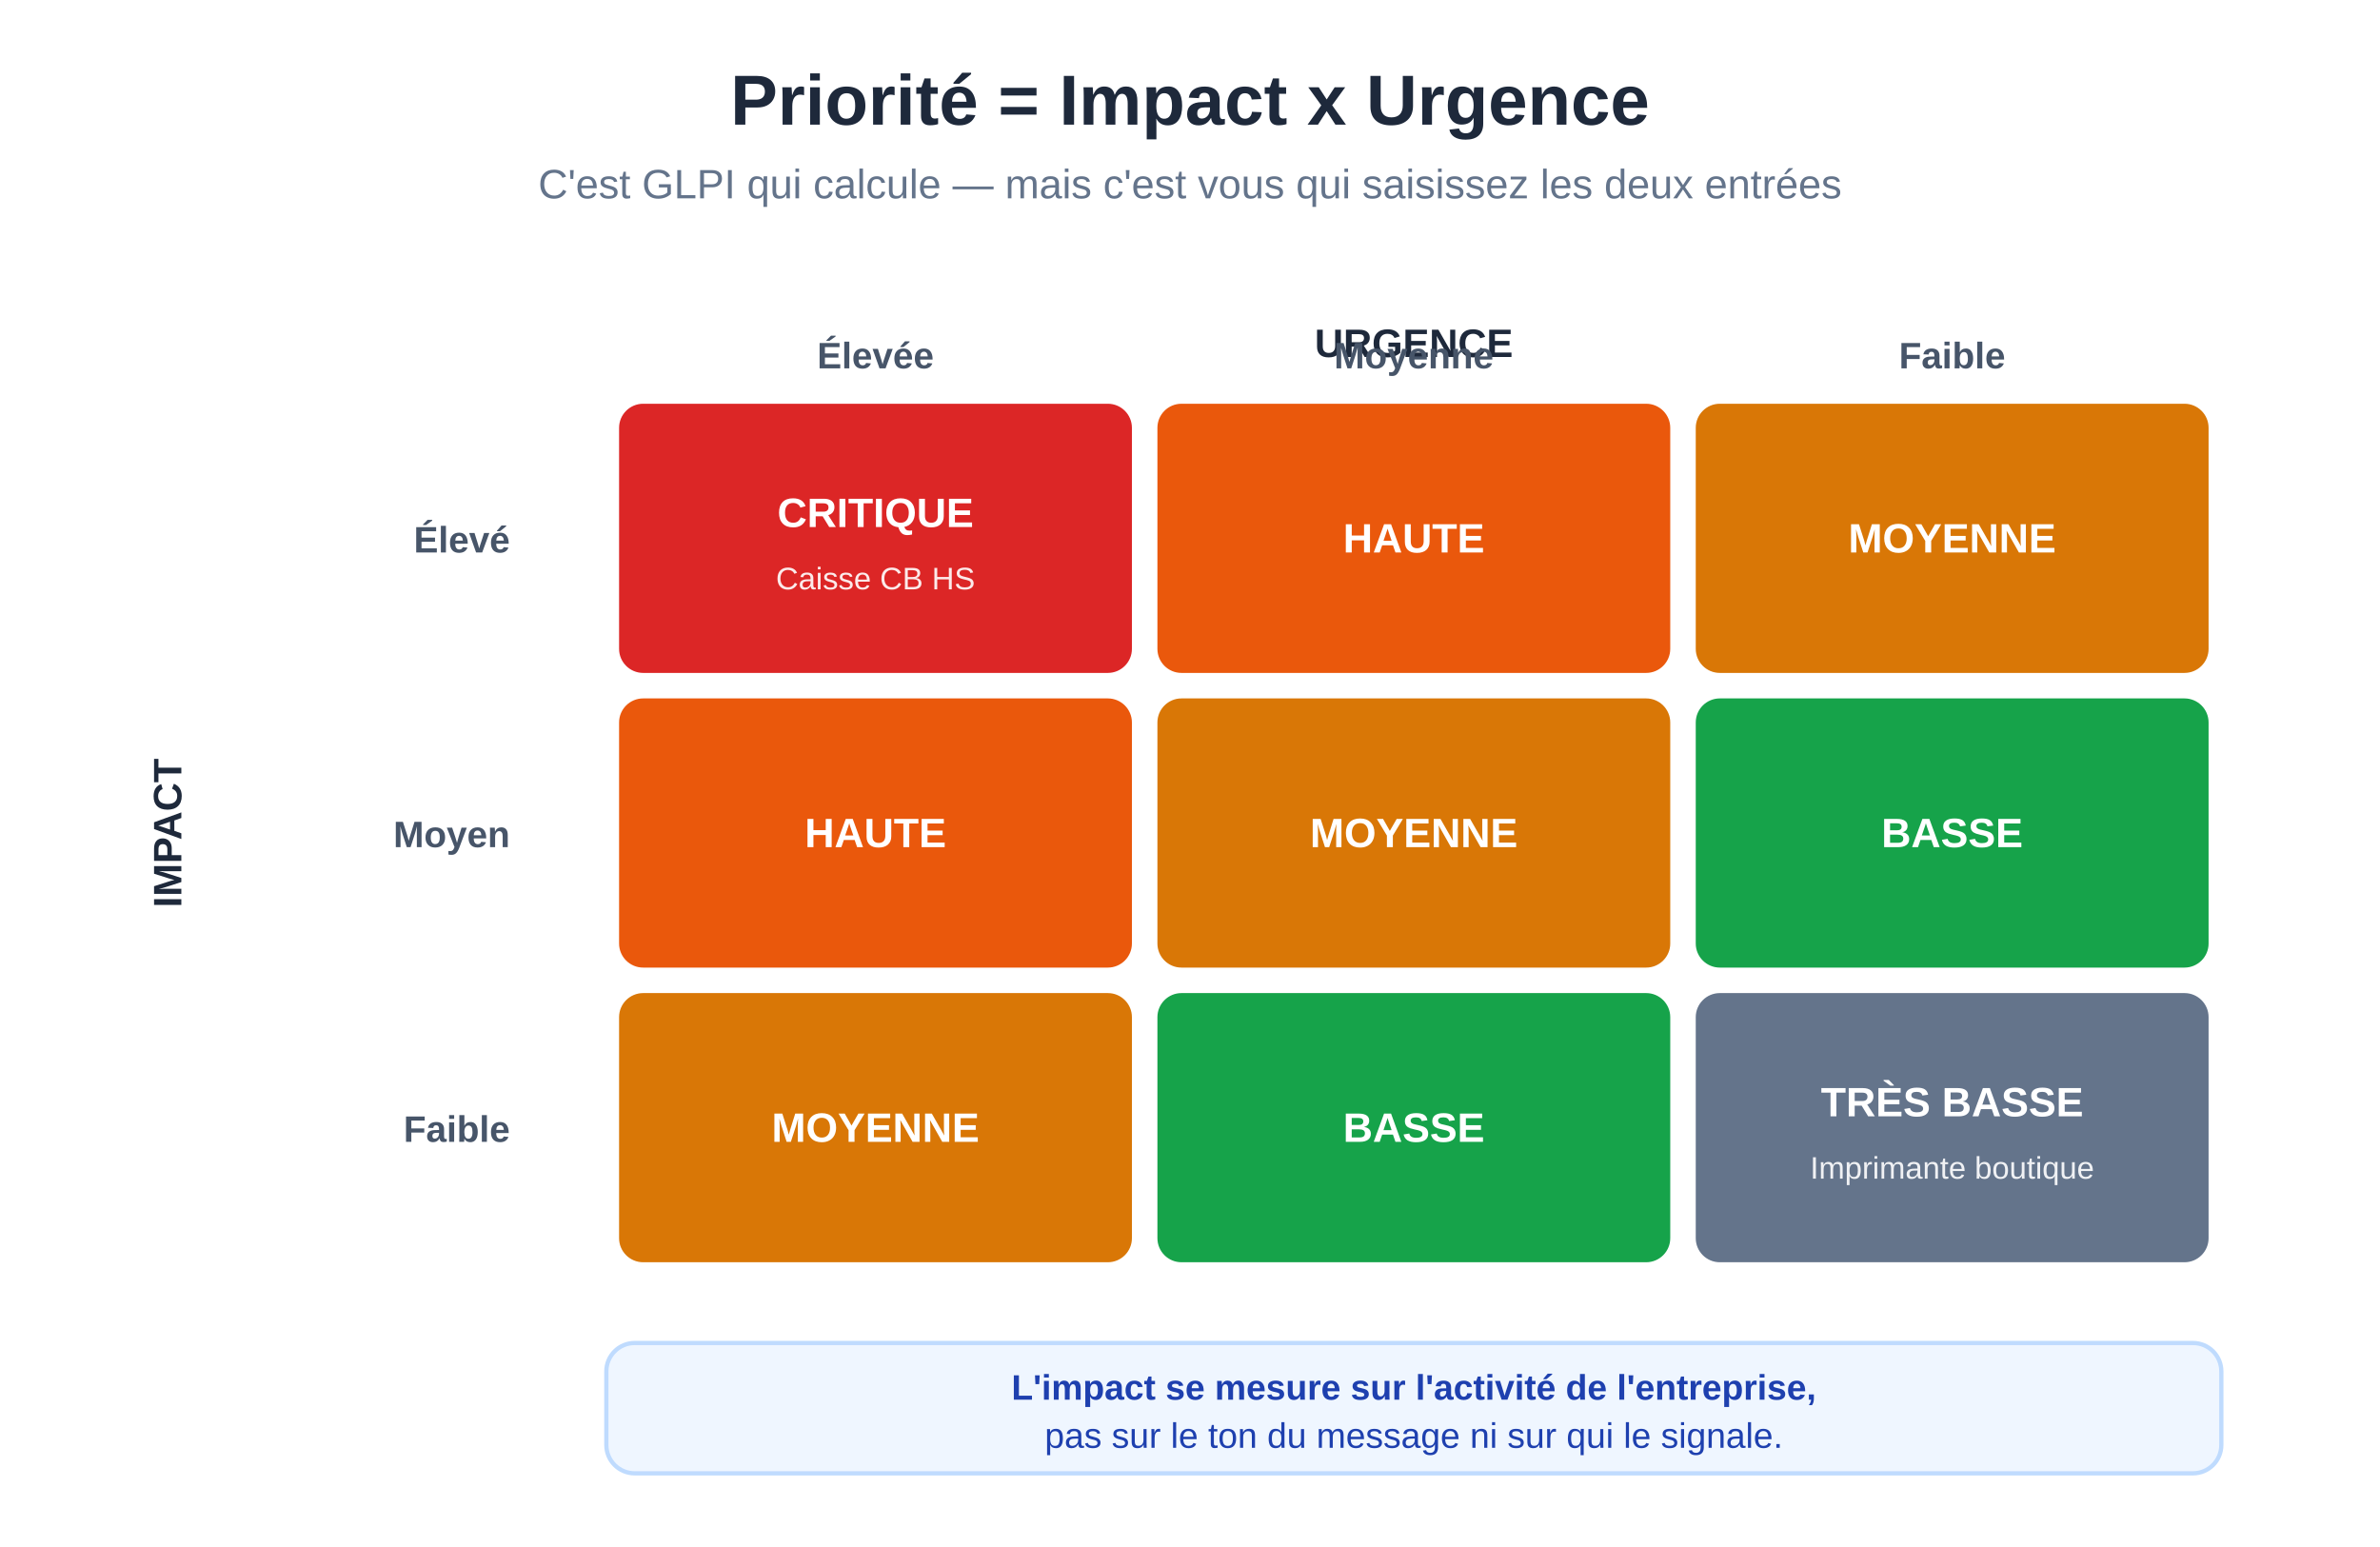
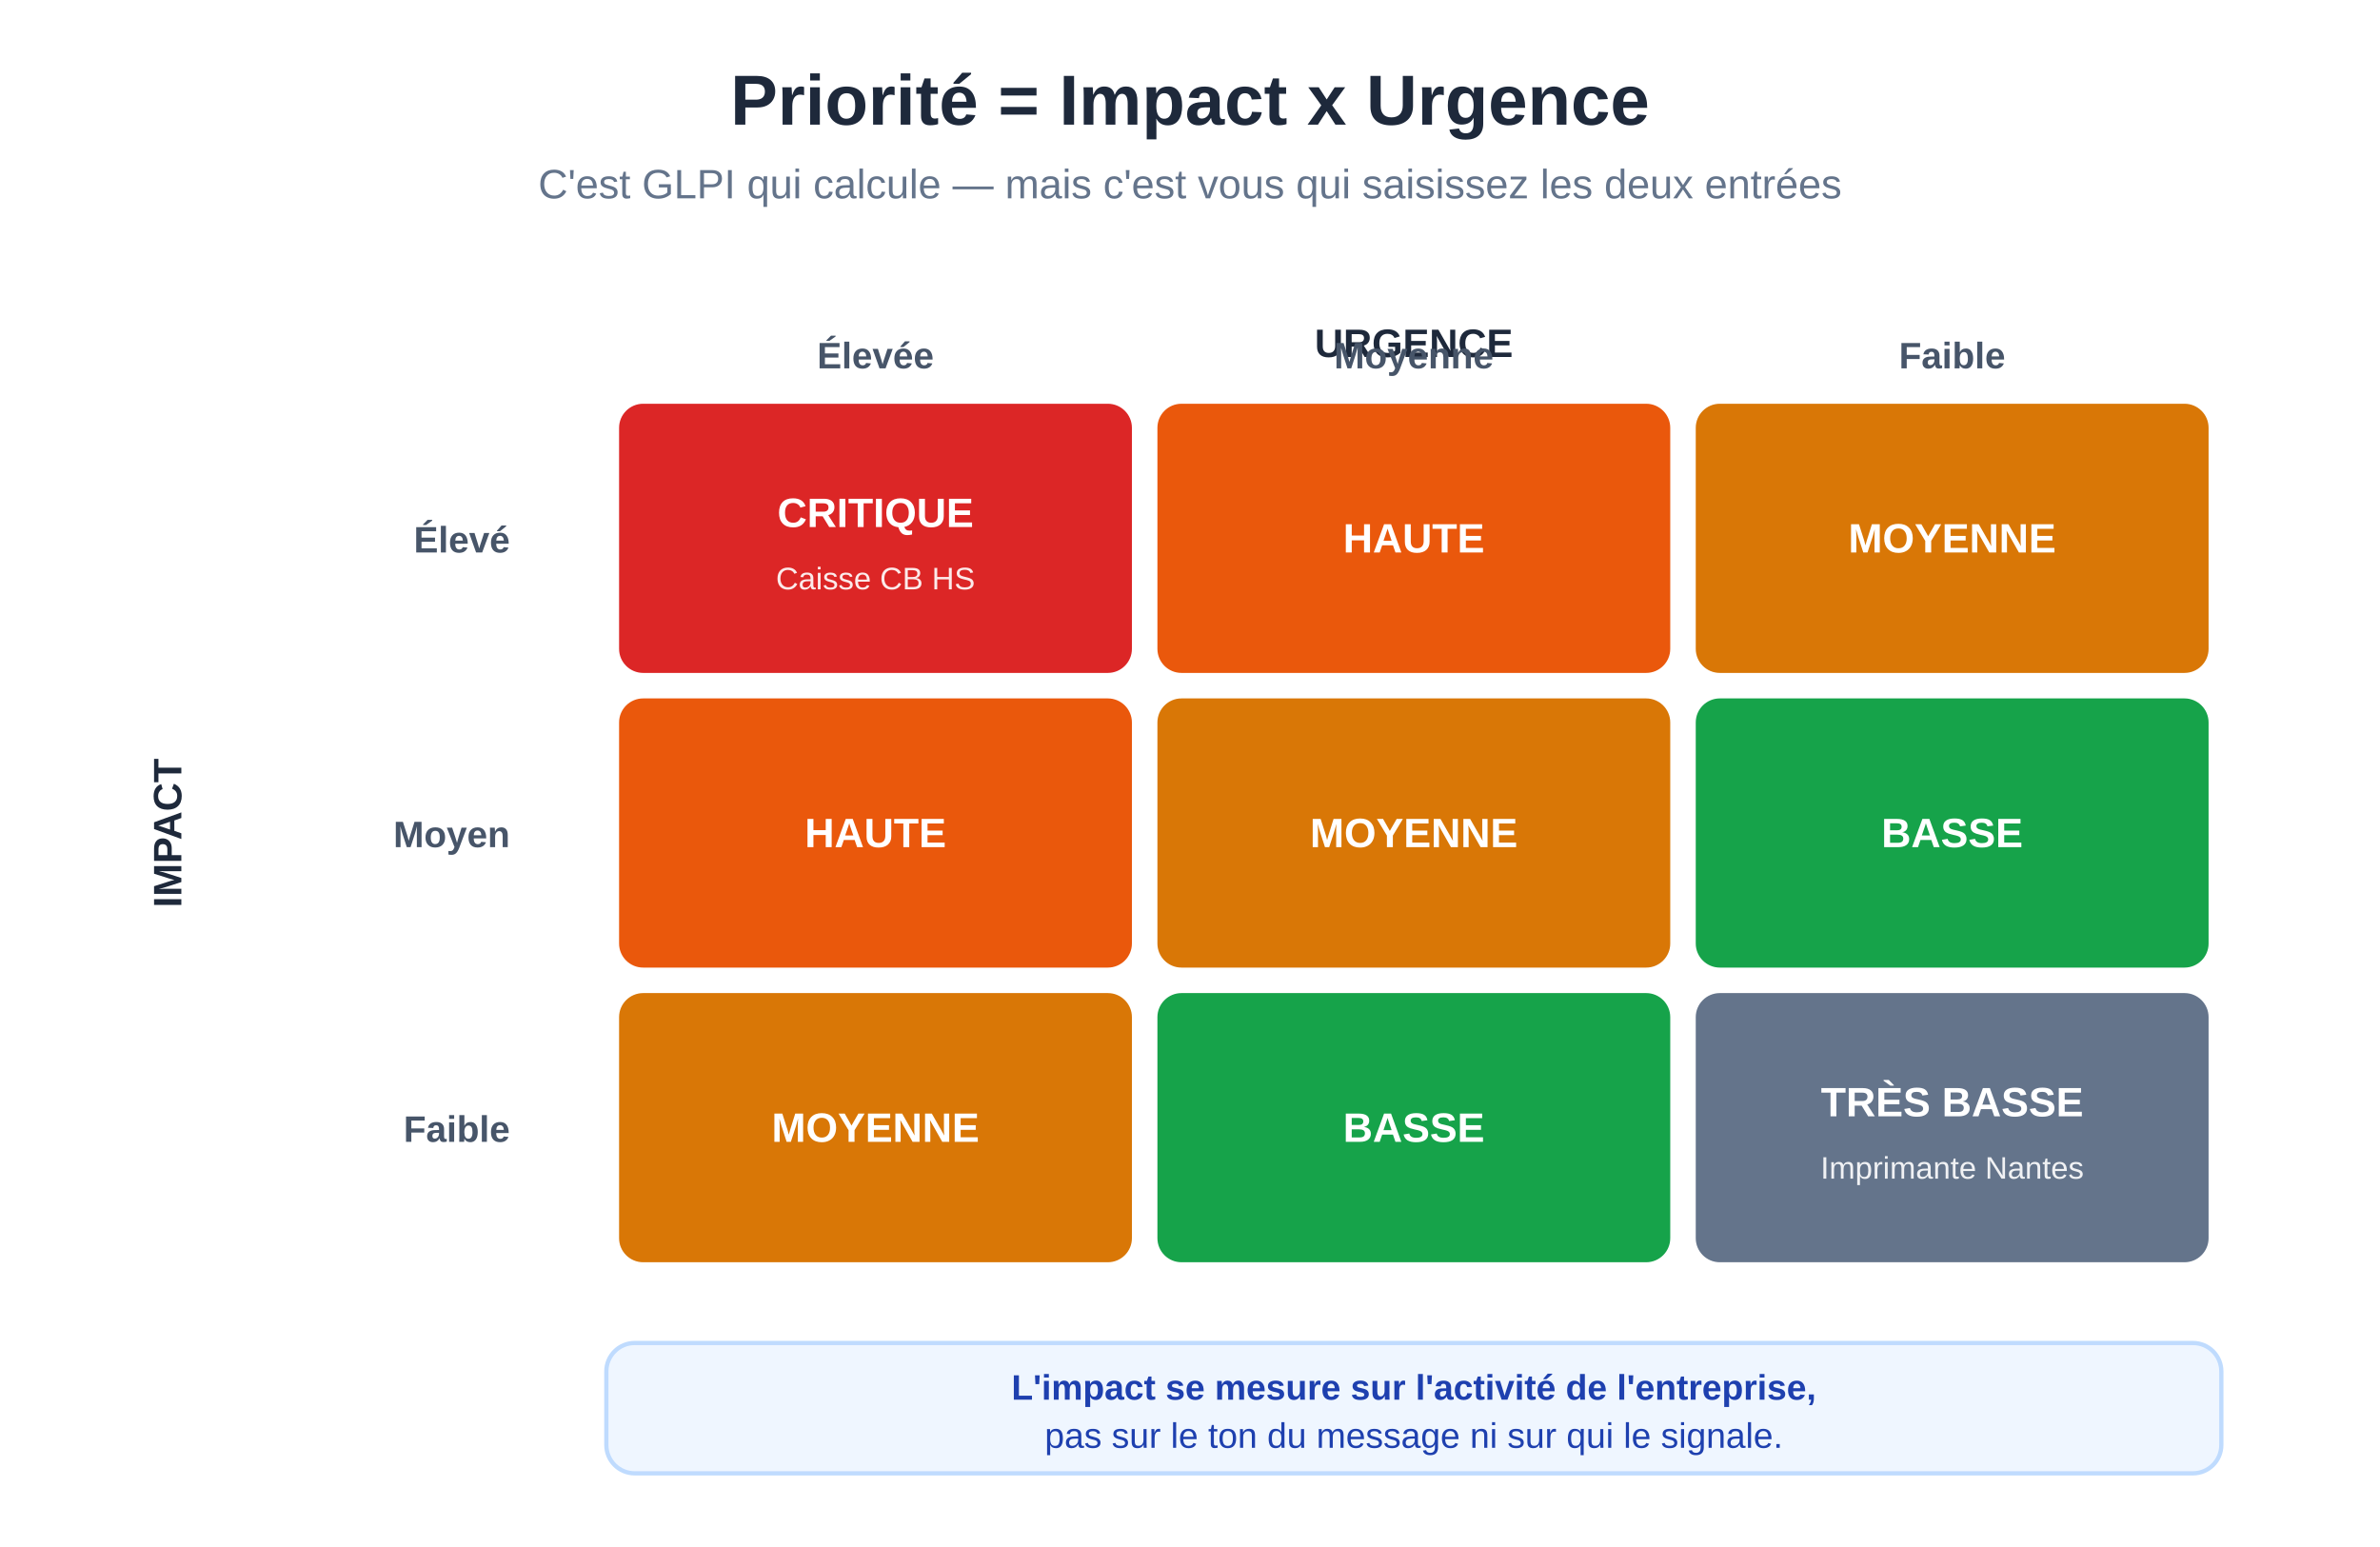
<svg xmlns="http://www.w3.org/2000/svg" viewBox="0 0 840 546" width="840" height="546" font-family="'Segoe UI', Arial, sans-serif">
  <defs>
    <filter id="sh" x="-20%" y="-20%" width="140%" height="140%">
      <feDropShadow dx="0" dy="2" stdDeviation="4" flood-color="#0f172a" flood-opacity="0.12" />
    </filter>
    <marker id="ab" markerWidth="10" markerHeight="10" refX="8" refY="4" orient="auto">
      <path d="M0,0 L8,4 L0,8 Z" fill="#2563eb" />
    </marker>
    <marker id="ag" markerWidth="10" markerHeight="10" refX="8" refY="4" orient="auto">
      <path d="M0,0 L8,4 L0,8 Z" fill="#16a34a" />
    </marker>
    <marker id="ar" markerWidth="10" markerHeight="10" refX="8" refY="4" orient="auto">
      <path d="M0,0 L8,4 L0,8 Z" fill="#dc2626" />
    </marker>
    <marker id="aa" markerWidth="10" markerHeight="10" refX="8" refY="4" orient="auto">
      <path d="M0,0 L8,4 L0,8 Z" fill="#d97706" />
    </marker>
  </defs>
  <rect width="840" height="546" fill="#ffffff" />
  <text x="420" y="44" text-anchor="middle" font-size="25" font-weight="700" fill="#1e293b">Priorité = Impact x Urgence</text>
  <text x="420" y="70" text-anchor="middle" font-size="14.5" fill="#64748b">C'est GLPI qui calcule — mais c'est vous qui saisissez les deux entrées</text>
  <text x="499" y="126" text-anchor="middle" font-size="14" font-weight="700" fill="#1e293b">URGENCE</text>
  <text x="309" y="130" text-anchor="middle" font-size="13" font-weight="600" fill="#475569">Élevée</text>
  <text x="499" y="130" text-anchor="middle" font-size="13" font-weight="600" fill="#475569">Moyenne</text>
  <text x="689" y="130" text-anchor="middle" font-size="13" font-weight="600" fill="#475569">Faible</text>
  <text x="64" y="294" text-anchor="middle" font-size="14" font-weight="700" fill="#1e293b" transform="rotate(-90 64 294)">IMPACT</text>
  <text x="180" y="195" text-anchor="end" font-size="13" font-weight="600" fill="#475569">Élevé</text>
  <rect x="217" y="141" width="184" height="98" rx="10" fill="#dc2626" stroke="#ffffff" stroke-width="3" />
  <text x="309" y="186" text-anchor="middle" font-size="14.5" font-weight="700" fill="#ffffff">CRITIQUE</text>
  <text x="309" y="208" text-anchor="middle" font-size="11" fill="#ffffff" opacity="0.9">Caisse CB HS</text>
  <rect x="407" y="141" width="184" height="98" rx="10" fill="#ea580c" stroke="#ffffff" stroke-width="3" />
  <text x="499" y="195" text-anchor="middle" font-size="14.5" font-weight="700" fill="#ffffff">HAUTE</text>
  <rect x="597" y="141" width="184" height="98" rx="10" fill="#d97706" stroke="#ffffff" stroke-width="3" />
  <text x="689" y="195" text-anchor="middle" font-size="14.5" font-weight="700" fill="#ffffff">MOYENNE</text>
  <text x="180" y="299" text-anchor="end" font-size="13" font-weight="600" fill="#475569">Moyen</text>
  <rect x="217" y="245" width="184" height="98" rx="10" fill="#ea580c" stroke="#ffffff" stroke-width="3" />
  <text x="309" y="299" text-anchor="middle" font-size="14.5" font-weight="700" fill="#ffffff">HAUTE</text>
  <rect x="407" y="245" width="184" height="98" rx="10" fill="#d97706" stroke="#ffffff" stroke-width="3" />
  <text x="499" y="299" text-anchor="middle" font-size="14.5" font-weight="700" fill="#ffffff">MOYENNE</text>
  <rect x="597" y="245" width="184" height="98" rx="10" fill="#16a34a" stroke="#ffffff" stroke-width="3" />
  <text x="689" y="299" text-anchor="middle" font-size="14.5" font-weight="700" fill="#ffffff">BASSE</text>
  <text x="180" y="403" text-anchor="end" font-size="13" font-weight="600" fill="#475569">Faible</text>
  <rect x="217" y="349" width="184" height="98" rx="10" fill="#d97706" stroke="#ffffff" stroke-width="3" />
  <text x="309" y="403" text-anchor="middle" font-size="14.5" font-weight="700" fill="#ffffff">MOYENNE</text>
  <rect x="407" y="349" width="184" height="98" rx="10" fill="#16a34a" stroke="#ffffff" stroke-width="3" />
  <text x="499" y="403" text-anchor="middle" font-size="14.5" font-weight="700" fill="#ffffff">BASSE</text>
  <rect x="597" y="349" width="184" height="98" rx="10" fill="#64748b" stroke="#ffffff" stroke-width="3" />
  <text x="689" y="394" text-anchor="middle" font-size="14.5" font-weight="700" fill="#ffffff">TRÈS BASSE</text>
-   <text x="689" y="416" text-anchor="middle" font-size="11" fill="#ffffff" opacity="0.9">Imprimante boutique</text>
+   <text x="689" y="416" text-anchor="middle" font-size="11" fill="#ffffff" opacity="0.9">Imprimante Nantes</text>
  <rect x="214" y="474" width="570" height="46" rx="10" fill="#eff6ff" stroke="#bfdbfe" stroke-width="1.5" />
  <text x="499" y="494" text-anchor="middle" font-size="12.5" font-weight="600" fill="#1e40af">L'impact se mesure sur l'activité de l'entreprise,</text>
  <text x="499" y="511" text-anchor="middle" font-size="12.5" fill="#1e40af">pas sur le ton du message ni sur qui le signale.</text>
</svg>
